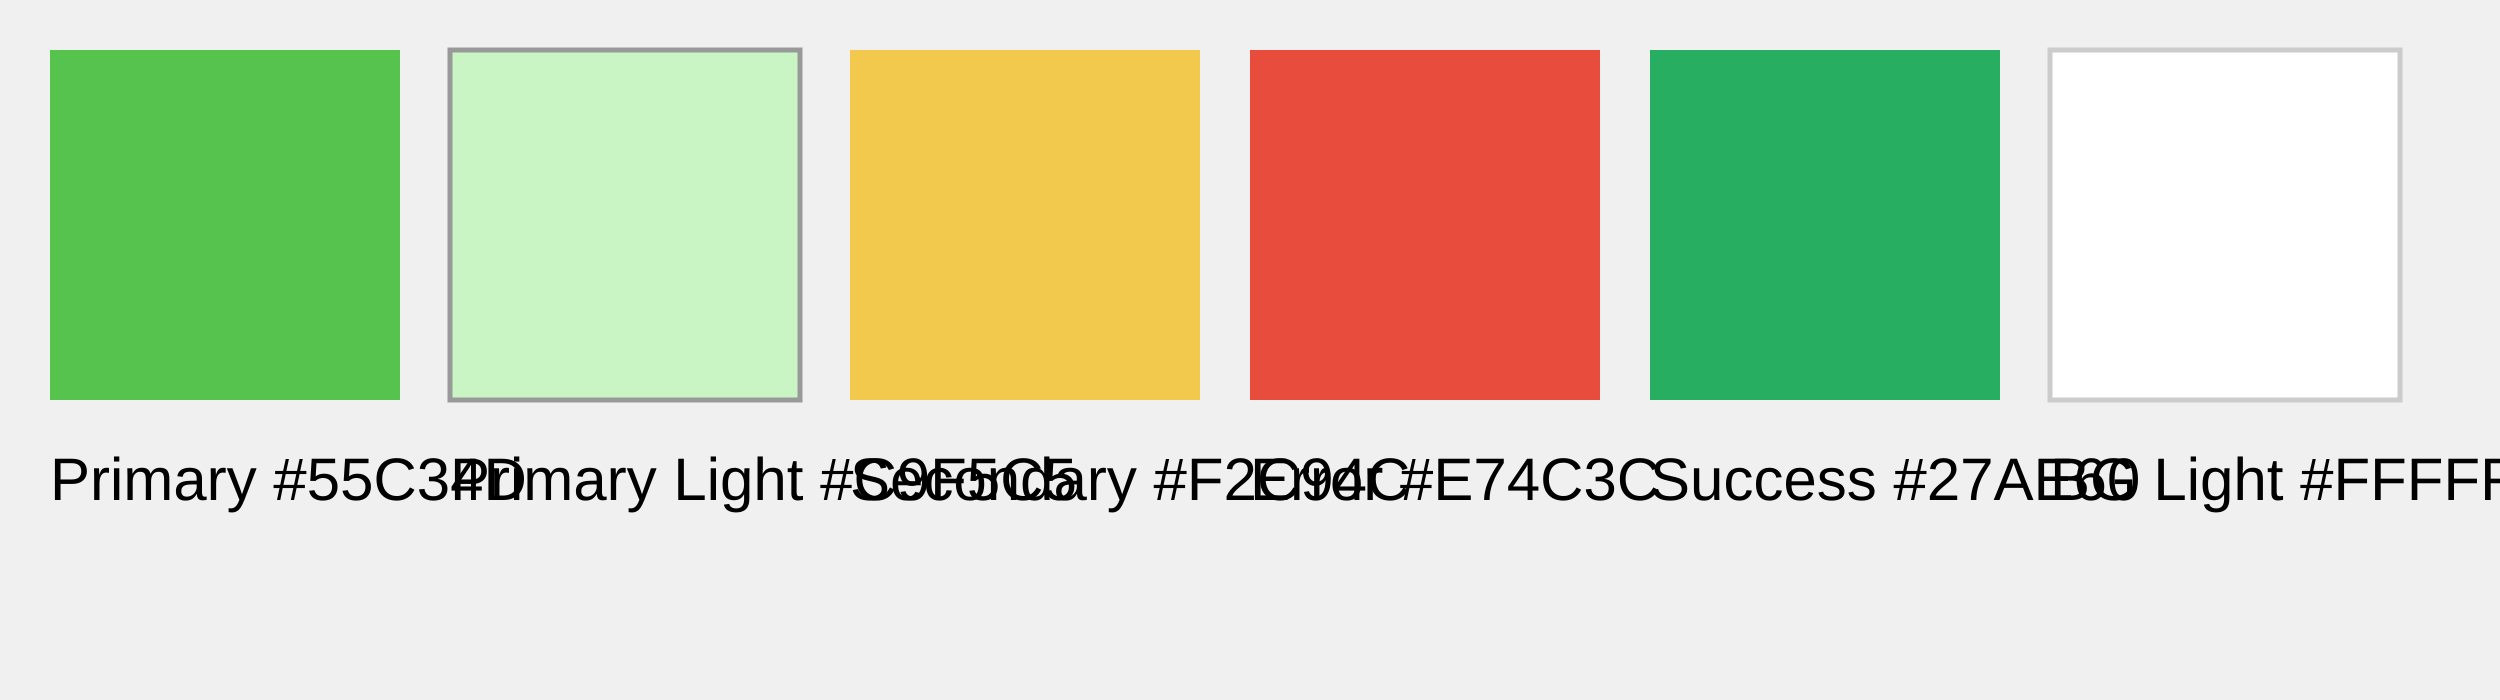
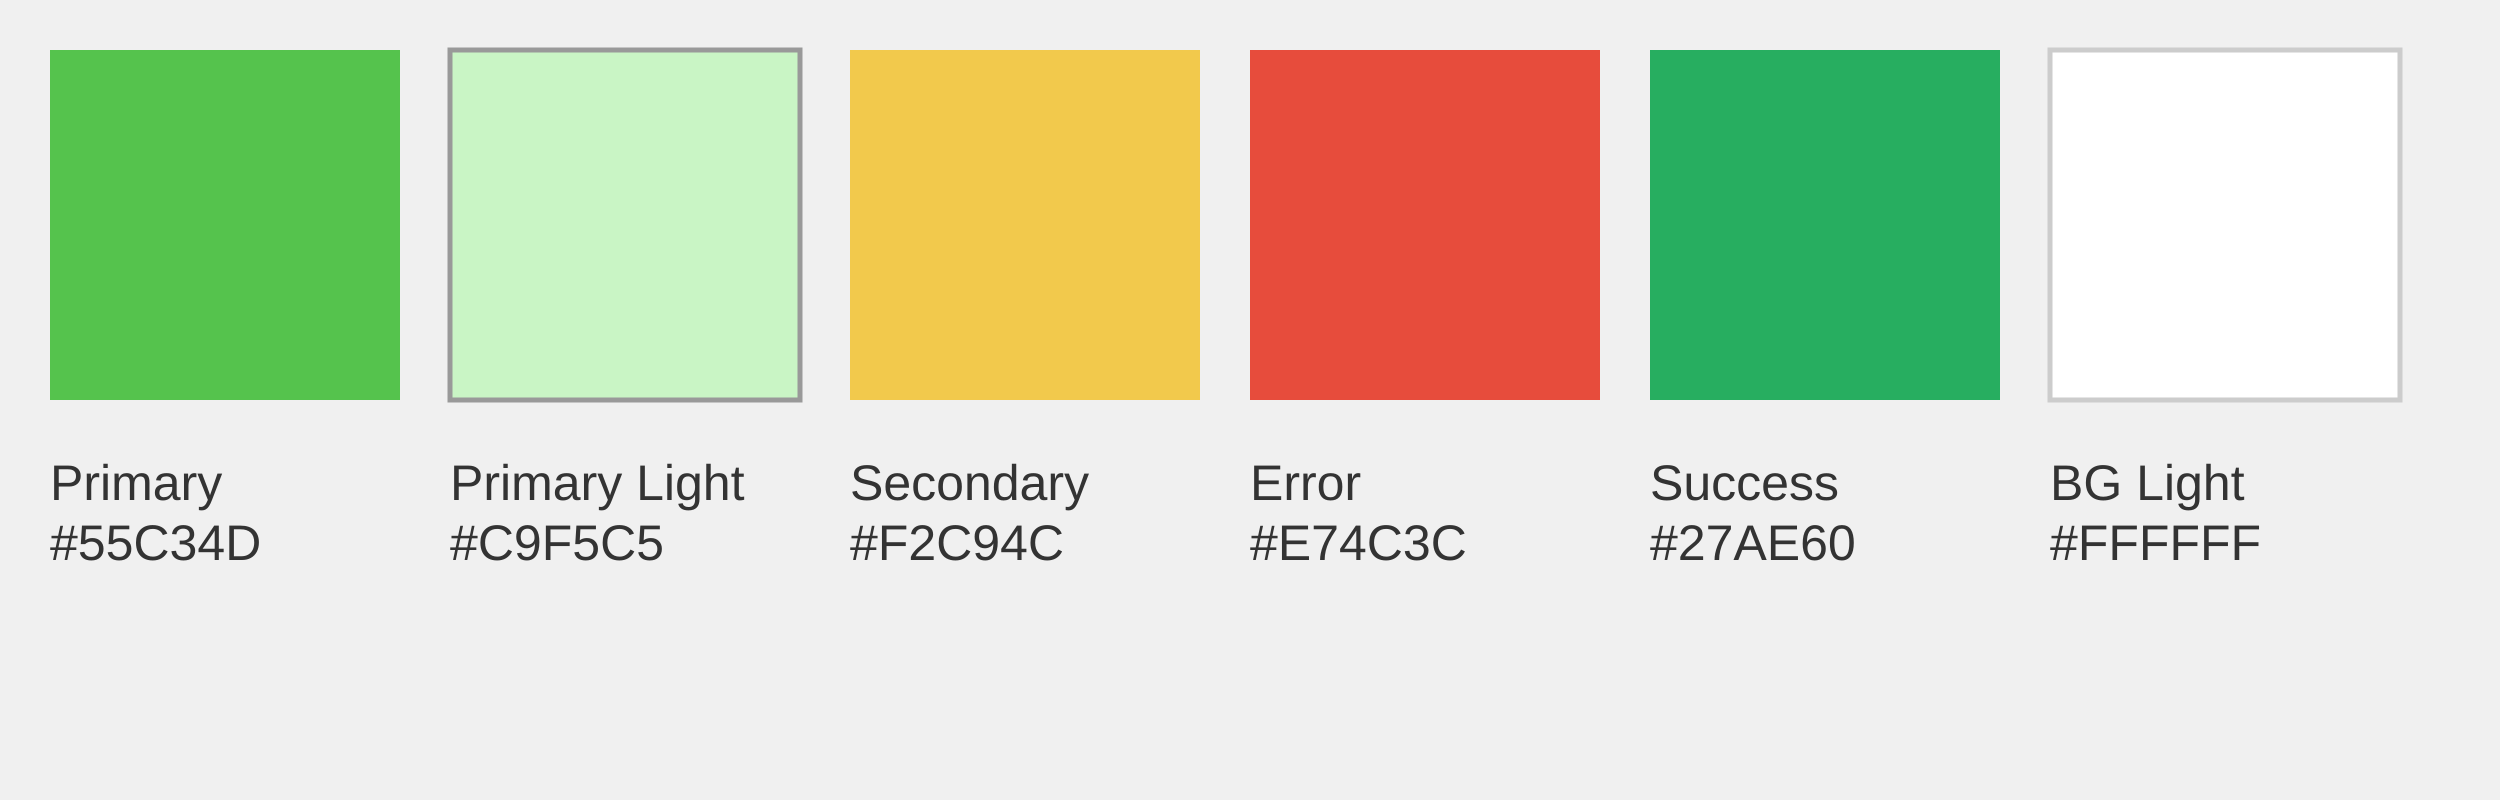
- <svg xmlns="http://www.w3.org/2000/svg" viewBox="0 0 500 140" width="100%" font-family="Arial, sans-serif" font-size="12">
+ <svg xmlns="http://www.w3.org/2000/svg" viewBox="0 0 500 160" width="100%" font-family="Arial, sans-serif">
  <rect width="70" height="70" x="10" y="10" fill="#55C34D" />
-   <text x="10" y="100">Primary #55C34D</text>
  <rect width="70" height="70" x="90" y="10" fill="#C9F5C5" stroke="#999" />
-   <text x="90" y="100">Primary Light #C9F5C5</text>
  <rect width="70" height="70" x="170" y="10" fill="#F2C94C" />
-   <text x="170" y="100">Secondary #F2C94C</text>
  <rect width="70" height="70" x="250" y="10" fill="#E74C3C" />
-   <text x="250" y="100">Error #E74C3C</text>
  <rect width="70" height="70" x="330" y="10" fill="#27AE60" />
-   <text x="330" y="100">Success #27AE60</text>
  <rect width="70" height="70" x="410" y="10" fill="#FFFFFF" stroke="#ccc" />
-   <text x="410" y="100">BG Light #FFFFFF</text>
+   <g fill="#333333" font-size="10">
+     <text x="10" y="100">
+       <tspan x="10" dy="0">Primary</tspan>
+       <tspan x="10" dy="12">#55C34D</tspan>
+     </text>
+     <text x="90" y="100">
+       <tspan x="90" dy="0">Primary Light</tspan>
+       <tspan x="90" dy="12">#C9F5C5</tspan>
+     </text>
+     <text x="170" y="100">
+       <tspan x="170" dy="0">Secondary</tspan>
+       <tspan x="170" dy="12">#F2C94C</tspan>
+     </text>
+     <text x="250" y="100">
+       <tspan x="250" dy="0">Error</tspan>
+       <tspan x="250" dy="12">#E74C3C</tspan>
+     </text>
+     <text x="330" y="100">
+       <tspan x="330" dy="0">Success</tspan>
+       <tspan x="330" dy="12">#27AE60</tspan>
+     </text>
+     <text x="410" y="100">
+       <tspan x="410" dy="0">BG Light</tspan>
+       <tspan x="410" dy="12">#FFFFFF</tspan>
+     </text>
+   </g>
</svg>
